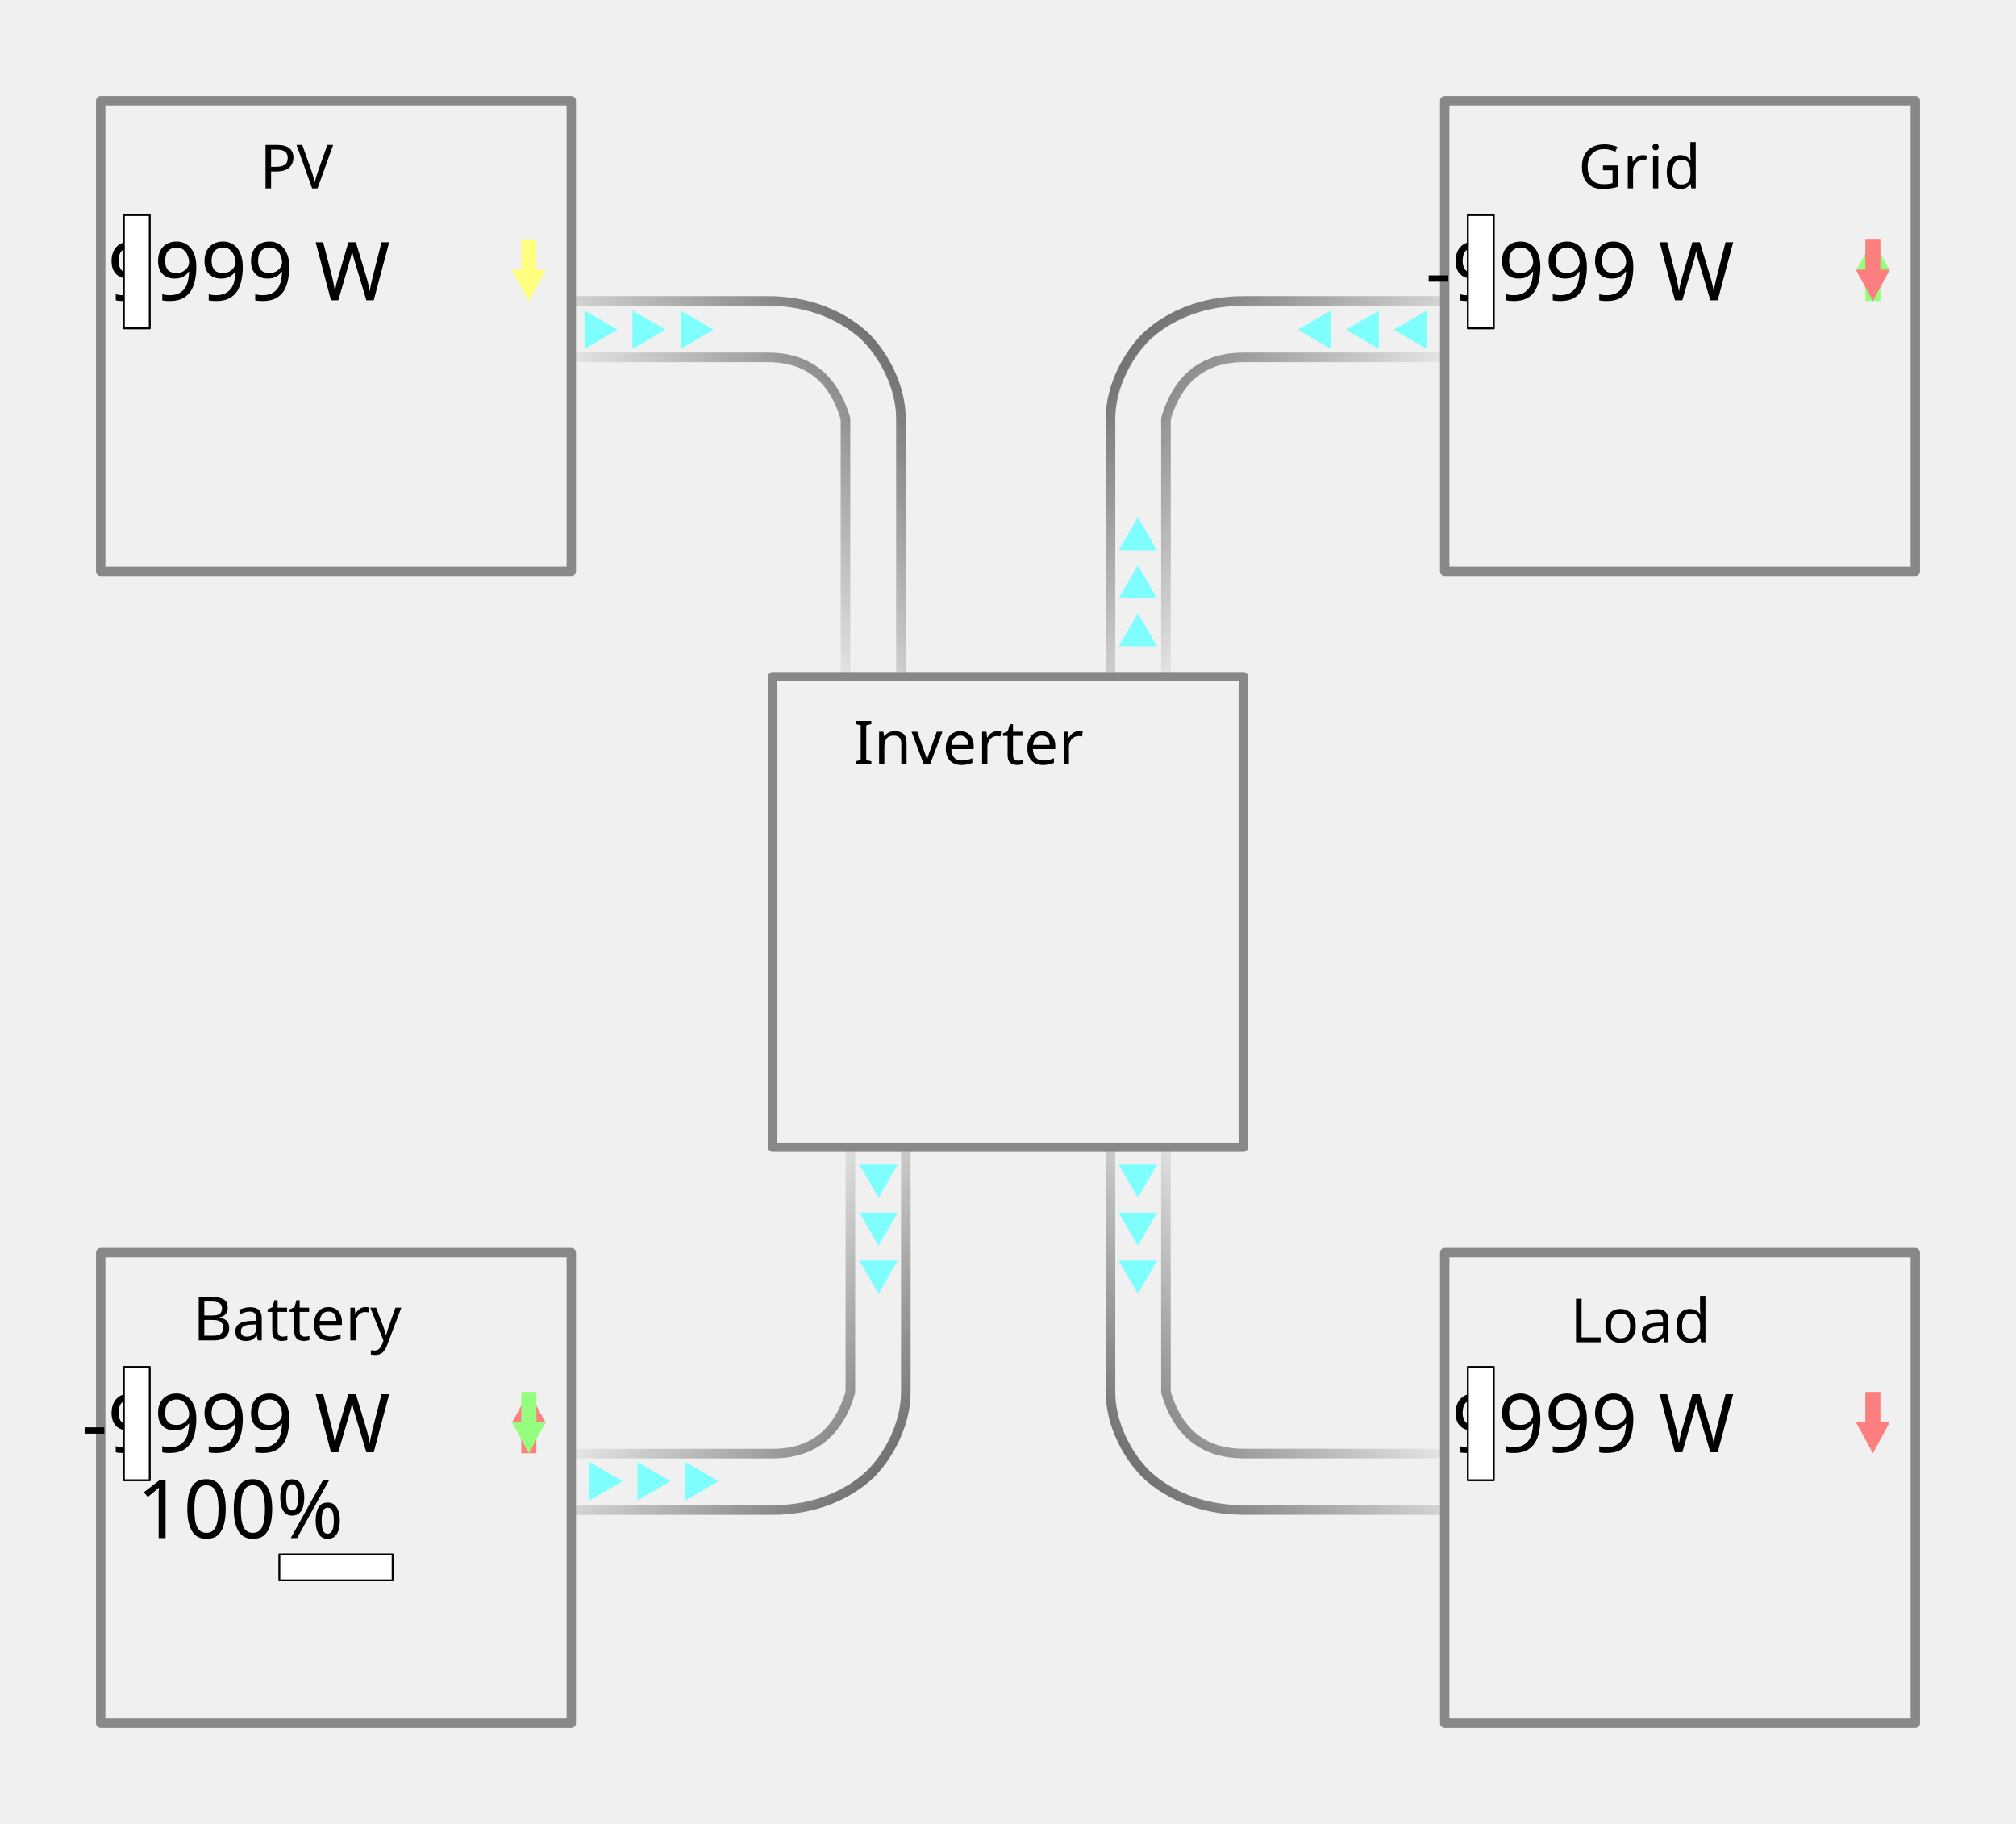
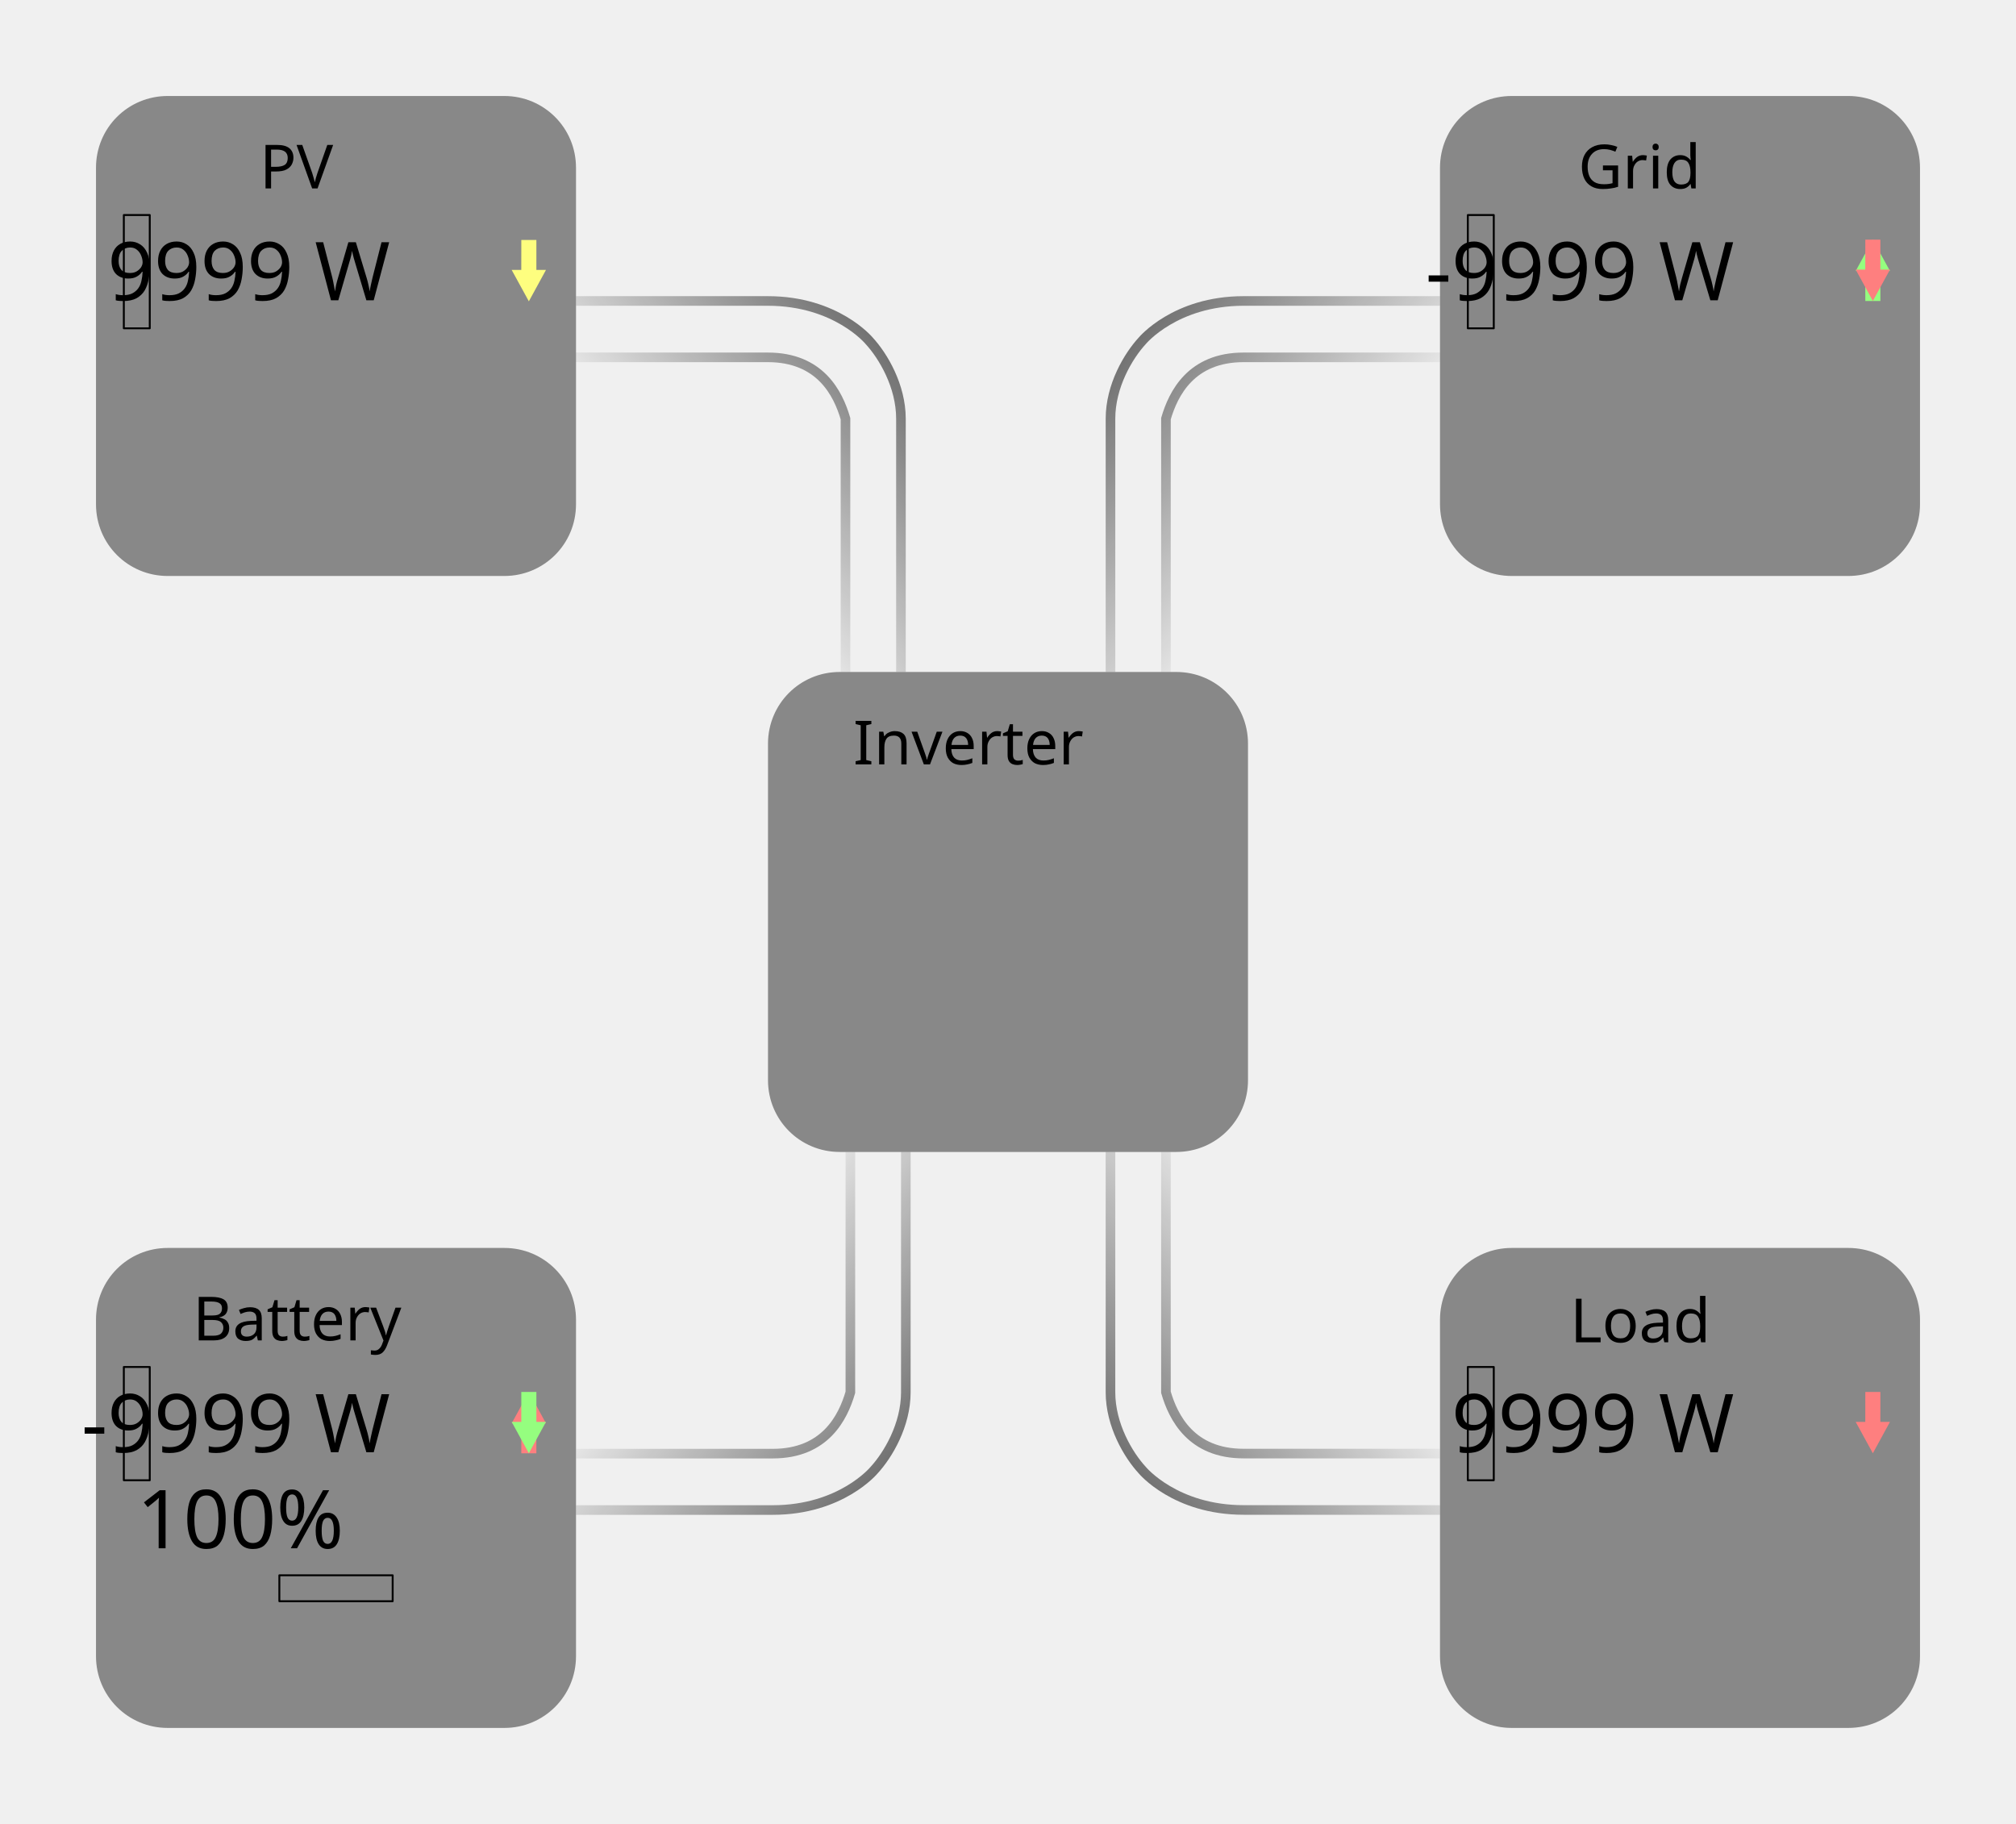
<svg xmlns="http://www.w3.org/2000/svg" xmlns:xlink="http://www.w3.org/1999/xlink" id="svg5" version="1.1" viewBox="0 0 210 190" height="190mm" width="210mm">
  <defs id="defs2">
    <linearGradient id="linearGradient16789">
      <stop style="stop-color:#000000;stop-opacity:1;" offset="0" id="stop16785" />
      <stop style="stop-color:#000000;stop-opacity:0;" offset="1" id="stop16787" />
    </linearGradient>
    <linearGradient id="linearGradient16519">
      <stop style="stop-color:#888888;stop-opacity:1;" offset="0" id="stop16517" />
    </linearGradient>
    <marker style="overflow:visible;" id="Arrow1Send" refX="0.0" refY="0.0" orient="auto">
      <path transform="scale(0.2) rotate(180) translate(6,0)" style="fill-rule:evenodd;fill:context-stroke;stroke:context-stroke;stroke-width:1.0pt;" d="M 0.0,0.0 L 5.0,-5.0 L -12.5,0.0 L 5.0,5.0 L 0.0,0.0 z " id="path21882" />
    </marker>
    <marker style="overflow:visible;" id="Arrow2Mend" refX="0.0" refY="0.0" orient="auto">
      <path transform="scale(0.6) rotate(180) translate(0,0)" d="M 8.719,4.034 L -2.207,0.016 L 8.719,-4.002 C 6.973,-1.63 6.983,1.616 8.719,4.034 z " style="stroke:context-stroke;fill-rule:evenodd;fill:context-stroke;stroke-width:0.625;stroke-linejoin:round;" id="path21894" />
    </marker>
    <marker style="overflow:visible;" id="Arrow2Lend" refX="0.0" refY="0.0" orient="auto">
      <path transform="scale(1.1) rotate(180) translate(1,0)" d="M 8.719,4.034 L -2.207,0.016 L 8.719,-4.002 C 6.973,-1.63 6.983,1.616 8.719,4.034 z " style="stroke:context-stroke;fill-rule:evenodd;fill:context-stroke;stroke-width:0.625;stroke-linejoin:round;" id="path21888" />
    </marker>
    <linearGradient xlink:href="#linearGradient16789" id="linearGradient16791" x1="111.726" y1="168.523" x2="71.177" y2="134.081" gradientUnits="userSpaceOnUse" gradientTransform="translate(-0.00636221,0.00597645)" />
    <linearGradient xlink:href="#linearGradient16789" id="linearGradient17936" gradientUnits="userSpaceOnUse" x1="111.726" y1="168.523" x2="71.177" y2="134.081" gradientTransform="matrix(-1,0,0,1,210.0386,1.9436886e-5)" />
    <linearGradient xlink:href="#linearGradient16789" id="linearGradient18228" gradientUnits="userSpaceOnUse" x1="111.726" y1="168.523" x2="71.177" y2="134.081" gradientTransform="rotate(180,105.0193,94.32311)" />
    <linearGradient xlink:href="#linearGradient16789" id="linearGradient20201" gradientUnits="userSpaceOnUse" gradientTransform="matrix(1,0,0,-1,-0.5147146,188.6462)" x1="111.726" y1="168.523" x2="71.177" y2="134.081" />
  </defs>
-   <g id="layer1">
-     <rect style="fill:none;stroke:#888888;stroke-width:0.98;stroke-miterlimit:4;stroke-dasharray:none;stroke-opacity:1;stroke-linejoin:round;stroke-linecap:round" id="rect846" width="49.02" height="49.02" x="10.49" y="10.49" />
-     <rect style="fill:none;stroke:#888888;stroke-width:0.98;stroke-miterlimit:4;stroke-dasharray:none;stroke-opacity:1;stroke-linejoin:round;stroke-linecap:round" id="rect846-5" width="49.02" height="49.02" x="80.49" y="70.49" />
-     <rect style="fill:none;stroke:#888888;stroke-width:0.98;stroke-miterlimit:4;stroke-dasharray:none;stroke-opacity:1;stroke-linejoin:round;stroke-linecap:round" id="rect846-6" width="49.02" height="49.02" x="10.49" y="130.49" />
-     <rect style="fill:none;stroke:#888888;stroke-width:0.98;stroke-miterlimit:4;stroke-dasharray:none;stroke-opacity:1;stroke-linejoin:round;stroke-linecap:round" id="rect846-6-7" width="49.02" height="49.02" x="150.49" y="130.49" />
-     <rect style="fill:none;stroke:#888888;stroke-width:0.98;stroke-miterlimit:4;stroke-dasharray:none;stroke-opacity:1;stroke-linejoin:round;stroke-linecap:round" id="rect846-3" width="49.02" height="49.02" x="150.49" y="10.49" />
-     <text xml:space="preserve" style="font-size:6.35px;line-height:1.25;font-family:sans-serif;text-align:center;text-anchor:middle;stroke-width:0.265" x="105.003" y="79.629" id="text2560">
-       <tspan id="tspan2558" style="font-size:6.35px;text-align:center;text-anchor:middle;stroke-width:0.265" x="105.003" y="79.629">Inverter</tspan>
-     </text>
-     <text xml:space="preserve" style="font-size:6.35px;line-height:1.25;font-family:sans-serif;text-align:center;text-anchor:middle;stroke-width:0.265" x="174.916" y="19.629" id="text2560-9">
-       <tspan id="tspan2558-1" style="font-size:6.35px;text-align:center;text-anchor:middle;stroke-width:0.265" x="174.916" y="19.629">Grid</tspan>
-     </text>
-     <text xml:space="preserve" style="font-size:6.35px;line-height:1.25;font-family:sans-serif;text-align:center;text-anchor:middle;stroke-width:0.265" x="175.007" y="139.825" id="text2560-9-2">
-       <tspan id="tspan2558-1-7" style="font-size:6.35px;text-align:center;text-anchor:middle;stroke-width:0.265" x="175.007" y="139.825">Load</tspan>
-     </text>
-     <text xml:space="preserve" style="font-size:6.35px;line-height:1.25;font-family:sans-serif;text-align:center;text-anchor:middle;stroke-width:0.265" x="35.003" y="19.629" id="text2560-3">
-       <tspan id="tspan2558-5" style="font-size:6.35px;text-align:center;text-anchor:middle;stroke-width:0.265" x="35.003" y="19.629">PV</tspan>
-     </text>
-     <text xml:space="preserve" style="font-size:8.467px;line-height:1.25;font-family:sans-serif;text-align:end;text-anchor:end;stroke-width:0.265" x="51.652" y="31.283" id="text2560-3-0" transform="scale(0.9999855,1.000015)">
-       <tspan id="tspan2558-5-9" style="font-size:8.467px;text-align:end;text-anchor:end;stroke-width:0.265" x="51.652" y="31.283">9999 W</tspan>
-     </text>
-     <text xml:space="preserve" style="font-size:8.467px;line-height:1.25;font-family:sans-serif;text-align:end;text-anchor:end;stroke-width:0.265" x="191.654" y="31.283" id="text2560-3-0-3" transform="scale(0.9999855,1.000015)">
-       <tspan id="tspan2558-5-9-67" style="font-size:8.467px;text-align:end;text-anchor:end;stroke-width:0.265" x="191.654" y="31.283">-9999 W</tspan>
-     </text>
-     <text xml:space="preserve" style="font-size:8.467px;line-height:1.25;font-family:sans-serif;text-align:end;text-anchor:end;stroke-width:0.265" x="51.652" y="151.282" id="text2560-3-0-0" transform="scale(0.9999855,1.000015)">
-       <tspan id="tspan2558-5-9-6" style="font-size:8.467px;text-align:end;text-anchor:end;stroke-width:0.265" x="51.652" y="151.282">-9999 W</tspan>
-     </text>
-     <text xml:space="preserve" style="font-size:8.467px;line-height:1.25;font-family:sans-serif;text-align:end;text-anchor:end;stroke-width:0.265" x="46.818" y="160.223" id="text2560-3-0-0-7" transform="scale(0.9999855,1.000015)">
-       <tspan id="tspan2558-5-9-6-9" style="font-size:8.467px;text-align:end;text-anchor:end;stroke-width:0.265" x="46.818" y="160.223">100%</tspan>
-     </text>
-     <text xml:space="preserve" style="font-size:6.35px;line-height:1.25;font-family:sans-serif;text-align:center;text-anchor:middle;stroke-width:0.265" x="35.078" y="139.629" id="text2560-3-6">
-       <tspan id="tspan2558-5-2" style="font-size:6.35px;text-align:center;text-anchor:middle;stroke-width:0.265" x="35.078" y="139.629">Battery</tspan>
-     </text>
-     <path style="fill:#fe7f7f;fill-opacity:1;stroke:none;stroke-width:0.265px;stroke-linecap:square;stroke-linejoin:miter;stroke-opacity:1" d="m 54.304,151.389 h 1.569 l -0.001,-3.12 H 56.872 L 55.089,145 53.3,148.269 h 1 l 0.004,3.12" id="path22506" />
-     <path style="fill:#95fe7f;fill-opacity:1;stroke:none;stroke-width:0.265px;stroke-linecap:square;stroke-linejoin:miter;stroke-opacity:1" d="m 54.304,145 h 1.569 l -0.001,3.12 h 1 L 55.089,151.389 53.3,148.12 h 1 L 54.304,145" id="path22506-6" />
-     <path style="fill:#fefe7f;fill-opacity:1;stroke:none;stroke-width:0.265px;stroke-linecap:square;stroke-linejoin:miter;stroke-opacity:1" d="m 54.304,25 h 1.569 l -0.001,3.12 H 56.872 L 55.089,31.389 53.3,28.12 h 1 L 54.304,25" id="path22506-6-1" />
-     <rect style="fill:#ffffff;fill-opacity:1;stroke:#000000;stroke-width:0.198;stroke-linecap:square;stroke-linejoin:round;stroke-miterlimit:4;stroke-dasharray:none;stroke-opacity:1" id="rect26951" width="2.701" height="11.802" x="12.899" y="22.399" />
-     <rect style="fill:#ffffff;fill-opacity:1;stroke:#000000;stroke-width:0.198;stroke-linecap:square;stroke-linejoin:round;stroke-miterlimit:4;stroke-dasharray:none;stroke-opacity:1" id="rect26951-5" width="2.702" height="11.802" x="152.899" y="22.399" />
-     <rect style="fill:#ffffff;fill-opacity:1;stroke:#000000;stroke-width:0.198;stroke-linecap:square;stroke-linejoin:round;stroke-miterlimit:4;stroke-dasharray:none;stroke-opacity:1" id="rect26951-8" width="2.701" height="11.802" x="12.899" y="142.399" />
-     <rect style="fill:#ffffff;fill-opacity:1;stroke:#000000;stroke-width:0.198;stroke-linecap:square;stroke-linejoin:round;stroke-miterlimit:4;stroke-dasharray:none;stroke-opacity:1" id="rect26951-8-2" width="2.702" height="11.803" x="161.924" y="-40.902" transform="rotate(90)" />
-     <path style="fill:#95fe7f;fill-opacity:1;stroke:none;stroke-width:0.265px;stroke-linecap:square;stroke-linejoin:miter;stroke-opacity:1" d="m 194.304,31.352 h 1.569 l -10e-4,-3.12 h 1 l -1.783,-3.269 -1.789,3.269 h 1 l 0.004,3.12" id="path22506-5" />
-     <path style="fill:#fe7f7f;fill-opacity:1;stroke:none;stroke-width:0.265px;stroke-linecap:square;stroke-linejoin:miter;stroke-opacity:1" d="m 194.304,24.963 h 1.569 l -0.001,3.12 h 1 l -1.783,3.269 -1.789,-3.269 h 1 l 0.004,-3.12" id="path22506-6-3" />
-     <text xml:space="preserve" style="font-size:8.467px;line-height:1.25;font-family:sans-serif;text-align:end;text-anchor:end;stroke-width:0.265" x="191.654" y="151.282" id="text2560-3-0-3-6" transform="scale(0.9999855,1.000015)">
-       <tspan id="tspan2558-5-9-67-2" style="font-size:8.467px;text-align:end;text-anchor:end;stroke-width:0.265" x="191.654" y="151.282">9999 W</tspan>
-     </text>
-     <rect style="fill:#ffffff;fill-opacity:1;stroke:#000000;stroke-width:0.198;stroke-linecap:square;stroke-linejoin:round;stroke-miterlimit:4;stroke-dasharray:none;stroke-opacity:1" id="rect26951-5-9" width="2.702" height="11.802" x="152.899" y="142.399" />
-     <path style="fill:#fe7f7f;fill-opacity:1;stroke:none;stroke-width:0.265px;stroke-linecap:square;stroke-linejoin:miter;stroke-opacity:1" d="m 194.304,145 h 1.569 l -0.001,3.12 h 1 l -1.783,3.269 -1.789,-3.269 h 1 L 194.304,145" id="path22506-6-3-2" />
-     <path style="fill:none;stroke:url(#linearGradient16791);stroke-opacity:1" d="m 60.006,157.3 h 20.487 c 7.126,0 10.55,-4.145 10.55,-4.145 1.459,-1.582 3.314,-4.703 3.314,-8.118 v -25.04 m -5.777,0.002 v 25.038 c -0.767,2.628 -2.629,6.389 -8.087,6.389 H 60.006" id="path6622" />
-     <g id="g12103">
-       <path style="fill:#7ffefe;stroke:none;stroke-width:0.265px;stroke-linecap:butt;stroke-linejoin:miter;stroke-opacity:1;fill-opacity:1" d="m 61.4,152.3 v 4 l 3.464,-2 z" id="path9639" />
+   <g id="layer2">
+     <g id="current-power-anim-battery-discharge" transform="translate(-15.34584)">
+       <path style="fill:#7ffefe;fill-opacity:1;stroke:none;stroke-width:0.265px;stroke-linecap:butt;stroke-linejoin:miter;stroke-opacity:1" d="m 61.4,152.3 v 4 l 3.464,-2 z" id="path9639" />
      <path style="fill:#7ffefe;fill-opacity:1;stroke:none;stroke-width:0.265px;stroke-linecap:butt;stroke-linejoin:miter;stroke-opacity:1" d="m 66.4,152.3 v 4 l 3.464,-2 z" id="path9639-7" />
      <path style="fill:#7ffefe;fill-opacity:1;stroke:none;stroke-width:0.265px;stroke-linecap:butt;stroke-linejoin:miter;stroke-opacity:1" d="m 71.4,152.3 v 4 l 3.464,-2 z" id="path9639-7-0" />
    </g>
-     <g id="g12103-0" transform="rotate(90,92.94662,152.8678)">
+     <g id="current-power-anim-battery-charge" transform="rotate(90,100.6195,145.195)">
      <path style="fill:#7ffefe;fill-opacity:1;stroke:none;stroke-width:0.265px;stroke-linecap:butt;stroke-linejoin:miter;stroke-opacity:1" d="m 61.4,152.3 v 4 l 3.464,-2 z" id="path9639-6" />
      <path style="fill:#7ffefe;fill-opacity:1;stroke:none;stroke-width:0.265px;stroke-linecap:butt;stroke-linejoin:miter;stroke-opacity:1" d="m 66.4,152.3 v 4 l 3.464,-2 z" id="path9639-7-2" />
      <path style="fill:#7ffefe;fill-opacity:1;stroke:none;stroke-width:0.265px;stroke-linecap:butt;stroke-linejoin:miter;stroke-opacity:1" d="m 71.4,152.3 v 4 l 3.464,-2 z" id="path9639-7-0-6" />
    </g>
-     <path style="fill:none;stroke:url(#linearGradient17936);stroke-opacity:1" d="m 149.996,157.294 -20.457,0 c -7.126,0 -10.55,-4.145 -10.55,-4.145 -1.459,-1.582 -3.314,-4.703 -3.314,-8.118 v -25.036 m 5.777,0.005 v 25.031 c 0.767,2.628 2.629,6.389 8.087,6.389 l 20.457,0" id="path6622-2" />
-     <g id="g12103-0-2" transform="matrix(0,1,1,0,-35.77576,59.92119)">
+     <g id="current-power-anim-load" transform="matrix(0,1,1,0,-35.77576,44.57534)">
      <path style="fill:#7ffefe;fill-opacity:1;stroke:none;stroke-width:0.265px;stroke-linecap:butt;stroke-linejoin:miter;stroke-opacity:1" d="m 61.4,152.3 v 4 l 3.464,-2 z" id="path9639-6-8" />
      <path style="fill:#7ffefe;fill-opacity:1;stroke:none;stroke-width:0.265px;stroke-linecap:butt;stroke-linejoin:miter;stroke-opacity:1" d="m 66.4,152.3 v 4 l 3.464,-2 z" id="path9639-7-2-9" />
      <path style="fill:#7ffefe;fill-opacity:1;stroke:none;stroke-width:0.265px;stroke-linecap:butt;stroke-linejoin:miter;stroke-opacity:1" d="m 71.4,152.3 v 4 l 3.464,-2 z" id="path9639-7-0-6-7" />
    </g>
-     <path style="fill:none;stroke:url(#linearGradient18228);stroke-opacity:1" d="m 149.998,31.352 h -20.458 c -7.126,0 -10.55,4.145 -10.55,4.145 -1.459,1.582 -3.314,4.703 -3.314,8.118 v 26.381 m 5.777,0.007 V 43.615 c 0.767,-2.628 2.629,-6.389 8.087,-6.389 h 20.473" id="path6622-7" />
-     <g id="g12103-8" transform="rotate(180,105.0193,94.32311)">
+     <g id="current-power-anim-grid-buy" transform="rotate(180,112.6921,94.32311)">
      <path style="fill:#7ffefe;fill-opacity:1;stroke:none;stroke-width:0.265px;stroke-linecap:butt;stroke-linejoin:miter;stroke-opacity:1" d="m 61.4,152.3 v 4 l 3.464,-2 z" id="path9639-4" />
      <path style="fill:#7ffefe;fill-opacity:1;stroke:none;stroke-width:0.265px;stroke-linecap:butt;stroke-linejoin:miter;stroke-opacity:1" d="m 66.4,152.3 v 4 l 3.464,-2 z" id="path9639-7-5" />
      <path style="fill:#7ffefe;fill-opacity:1;stroke:none;stroke-width:0.265px;stroke-linecap:butt;stroke-linejoin:miter;stroke-opacity:1" d="m 71.4,152.3 v 4 l 3.464,-2 z" id="path9639-7-0-0" />
    </g>
-     <g id="g12103-0-3" transform="rotate(-90,46.47465,82.2504)">
+     <g id="current-power-anim-grid-sell" transform="rotate(-90,54.94131,90.71706)">
      <path style="fill:#7ffefe;fill-opacity:1;stroke:none;stroke-width:0.265px;stroke-linecap:butt;stroke-linejoin:miter;stroke-opacity:1" d="m 61.4,152.3 v 4 l 3.464,-2 z" id="path9639-6-6" />
      <path style="fill:#7ffefe;fill-opacity:1;stroke:none;stroke-width:0.265px;stroke-linecap:butt;stroke-linejoin:miter;stroke-opacity:1" d="m 66.4,152.3 v 4 l 3.464,-2 z" id="path9639-7-2-1" />
      <path style="fill:#7ffefe;fill-opacity:1;stroke:none;stroke-width:0.265px;stroke-linecap:butt;stroke-linejoin:miter;stroke-opacity:1" d="m 71.4,152.3 v 4 l 3.464,-2 z" id="path9639-7-0-6-0" />
    </g>
-     <path style="fill:none;stroke:url(#linearGradient20201);stroke-opacity:1" d="m 60.001,31.352 19.983,0 c 7.126,0 10.55,4.145 10.55,4.145 1.459,1.582 3.314,4.703 3.314,8.118 v 26.381 m -5.777,0.007 V 43.615 c -0.767,-2.628 -2.629,-6.389 -8.087,-6.389 H 59.987" id="path6622-7-1" />
-     <g id="g12103-8-5" transform="matrix(1,0,0,-1,-0.5147146,188.6462)">
+     <g id="current-power-anim-pv" transform="matrix(1,0,0,-1,-15.33138,188.6462)">
      <path style="fill:#7ffefe;fill-opacity:1;stroke:none;stroke-width:0.265px;stroke-linecap:butt;stroke-linejoin:miter;stroke-opacity:1" d="m 61.4,152.3 v 4 l 3.464,-2 z" id="path9639-4-5" />
      <path style="fill:#7ffefe;fill-opacity:1;stroke:none;stroke-width:0.265px;stroke-linecap:butt;stroke-linejoin:miter;stroke-opacity:1" d="m 66.4,152.3 v 4 l 3.464,-2 z" id="path9639-7-5-4" />
      <path style="fill:#7ffefe;fill-opacity:1;stroke:none;stroke-width:0.265px;stroke-linecap:butt;stroke-linejoin:miter;stroke-opacity:1" d="m 71.4,152.3 v 4 l 3.464,-2 z" id="path9639-7-0-0-7" />
    </g>
+     <path d="m 164.892,34.339 h -34.975 c -7.126,0 -9.416,4.104 -9.416,4.104 -1.459,1.582 -1.977,4.744 -1.977,8.16 v 38.495" style="display:inline;fill:none;stroke:none;stroke-width:0.265;stroke-opacity:1" id="current-power-arrow-path-grid" />
+     <path d="m 44.595,34.316 h 34.975 c 7.126,0 9.416,4.104 9.416,4.104 1.459,1.582 1.977,4.744 1.977,8.16 v 38.495" style="display:inline;fill:none;stroke:none;stroke-width:0.265;stroke-opacity:1" id="current-power-arrow-path-pv" />
+     <path d="m 45.048,154.397 h 34.975 c 7.126,0 9.416,-4.104 9.416,-4.104 1.459,-1.582 1.977,-4.745 1.977,-8.16 v -38.495" style="display:inline;fill:none;stroke:none;stroke-width:0.265;stroke-opacity:1" id="current-power-arrow-path-battery" />
+     <path d="m 164.902,154.582 h -34.975 c -7.126,0 -9.416,-4.104 -9.416,-4.104 -1.459,-1.582 -1.977,-4.745 -1.977,-8.16 v -38.495" style="display:inline;fill:none;stroke:none;stroke-width:0.265;stroke-opacity:1" id="current-power-arrow-path-load" />
+   </g>
+   <g id="layer1" style="display:inline">
+     <path style="fill:#888888;fill-opacity:1;stroke:#888888;stroke-width:0.98;stroke-linecap:round;stroke-linejoin:round;stroke-miterlimit:4;stroke-dasharray:none;stroke-opacity:1" id="rect846-6-3-6-7-5" width="49.02" height="49.02" x="80.49" y="70.49" ry="6.974" d="m 87.464,70.49 h 35.072 c 3.864,0 6.974,3.11 6.974,6.974 v 35.072 c 0,3.864 -3.11,6.974 -6.974,6.974 H 87.464 c -3.864,0 -6.974,-3.11 -6.974,-6.974 V 77.464 c 0,-3.864 3.11,-6.974 6.974,-6.974 z" />
+     <path style="fill:#888888;fill-opacity:1;stroke:#888888;stroke-width:0.98;stroke-linecap:round;stroke-linejoin:round;stroke-miterlimit:4;stroke-dasharray:none;stroke-opacity:1" id="rect846-6-3-6" width="49.02" height="49.02" x="150.49" y="10.49" ry="6.974" d="m 157.464,10.49 h 35.072 c 3.864,0 6.974,3.11 6.974,6.974 v 35.072 c 0,3.864 -3.11,6.974 -6.974,6.974 h -35.072 c -3.864,0 -6.974,-3.11 -6.974,-6.974 V 17.464 c 0,-3.864 3.11,-6.974 6.974,-6.974 z" />
+     <path style="fill:#888888;fill-opacity:1;stroke:#888888;stroke-width:0.98;stroke-linecap:round;stroke-linejoin:round;stroke-miterlimit:4;stroke-dasharray:none;stroke-opacity:1" id="rect846-6-3-6-7" width="49.02" height="49.02" x="150.49" y="130.49" ry="6.974" d="m 157.464,130.49 h 35.072 c 3.864,0 6.974,3.11 6.974,6.974 v 35.072 c 0,3.864 -3.11,6.974 -6.974,6.974 h -35.072 c -3.864,0 -6.974,-3.11 -6.974,-6.974 v -35.072 c 0,-3.864 3.11,-6.974 6.974,-6.974 z" />
+     <path style="fill:#888888;fill-opacity:1;stroke:#888888;stroke-width:0.98;stroke-linecap:round;stroke-linejoin:round;stroke-miterlimit:4;stroke-dasharray:none;stroke-opacity:1" id="rect846-6-3" width="49.02" height="49.02" x="10.49" y="10.49" ry="6.974" d="m 17.464,10.49 h 35.072 c 3.864,0 6.974,3.11 6.974,6.974 v 35.072 c 0,3.864 -3.11,6.974 -6.974,6.974 H 17.464 C 13.6,59.51 10.49,56.399 10.49,52.536 V 17.464 C 10.49,13.6 13.6,10.49 17.464,10.49 Z" />
+     <path style="fill:#888888;fill-opacity:1;stroke:#888888;stroke-width:0.98;stroke-linecap:round;stroke-linejoin:round;stroke-miterlimit:4;stroke-dasharray:none;stroke-opacity:1" id="rect846-6" width="49.02" height="49.02" x="10.49" y="130.49" ry="6.974" d="m 17.464,130.49 h 35.072 c 3.864,0 6.974,3.11 6.974,6.974 v 35.072 c 0,3.864 -3.11,6.974 -6.974,6.974 H 17.464 c -3.864,0 -6.974,-3.11 -6.974,-6.974 v -35.072 c 0,-3.864 3.11,-6.974 6.974,-6.974 z" />
+     <text xml:space="preserve" style="font-size:6.35px;line-height:1.25;font-family:sans-serif;text-align:center;text-anchor:middle;stroke-width:0.265" x="105.003" y="79.629" id="current-power-label-inverter">
+       <tspan id="tspan2558" style="font-size:6.35px;text-align:center;text-anchor:middle;stroke-width:0.265" x="105.003" y="79.629">Inverter</tspan>
+     </text>
+     <text xml:space="preserve" style="font-size:6.35px;line-height:1.25;font-family:sans-serif;text-align:center;text-anchor:middle;stroke-width:0.265" x="174.916" y="19.629" id="current-power-label-grid">
+       <tspan id="tspan2558-1" style="font-size:6.35px;text-align:center;text-anchor:middle;stroke-width:0.265" x="174.916" y="19.629">Grid</tspan>
+     </text>
+     <text xml:space="preserve" style="font-size:6.35px;line-height:1.25;font-family:sans-serif;text-align:center;text-anchor:middle;stroke-width:0.265" x="175.007" y="139.825" id="current-power-label-load">
+       <tspan id="tspan2558-1-7" style="font-size:6.35px;text-align:center;text-anchor:middle;stroke-width:0.265" x="175.007" y="139.825">Load</tspan>
+     </text>
+     <text xml:space="preserve" style="font-size:6.35px;line-height:1.25;font-family:sans-serif;text-align:center;text-anchor:middle;stroke-width:0.265" x="35.003" y="19.629" id="current-power-label-pv">
+       <tspan id="tspan2558-5" style="font-size:6.35px;text-align:center;text-anchor:middle;stroke-width:0.265" x="35.003" y="19.629">PV</tspan>
+     </text>
+     <text xml:space="preserve" style="font-size:8.467px;line-height:1.25;font-family:sans-serif;text-align:end;text-anchor:end;stroke-width:0.265" x="51.652" y="31.283" id="current-power-pv" transform="scale(0.9999855,1.000015)">
+       <tspan id="tspan2558-5-9" style="font-size:8.467px;text-align:end;text-anchor:end;stroke-width:0.265" x="51.652" y="31.283">9999 W</tspan>
+     </text>
+     <text xml:space="preserve" style="font-size:8.467px;line-height:1.25;font-family:sans-serif;text-align:end;text-anchor:end;stroke-width:0.265" x="191.654" y="31.283" id="current-power-grid" transform="scale(0.9999855,1.000015)">
+       <tspan id="tspan2558-5-9-67" style="font-size:8.467px;text-align:end;text-anchor:end;stroke-width:0.265" x="191.654" y="31.283">-9999 W</tspan>
+     </text>
+     <text xml:space="preserve" style="font-size:8.467px;line-height:1.25;font-family:sans-serif;text-align:end;text-anchor:end;stroke-width:0.265" x="51.652" y="151.282" id="current-power-battery" transform="scale(0.9999855,1.000015)">
+       <tspan id="tspan2558-5-9-6" style="font-size:8.467px;text-align:end;text-anchor:end;stroke-width:0.265" x="51.652" y="151.282">-9999 W</tspan>
+     </text>
+     <text xml:space="preserve" style="font-size:8.467px;line-height:1.25;font-family:sans-serif;text-align:end;text-anchor:end;stroke-width:0.265" x="46.818" y="161.282" id="current-power-soc" transform="scale(0.9999855,1.000015)">
+       <tspan id="tspan2558-5-9-6-9" style="font-size:8.467px;text-align:end;text-anchor:end;stroke-width:0.265" x="46.818" y="161.282">100%</tspan>
+     </text>
+     <text xml:space="preserve" style="font-size:6.35px;line-height:1.25;font-family:sans-serif;text-align:center;text-anchor:middle;stroke-width:0.265" x="35.078" y="139.629" id="current-power-label-battery">
+       <tspan id="tspan2558-5-2" style="font-size:6.35px;text-align:center;text-anchor:middle;stroke-width:0.265" x="35.078" y="139.629">Battery</tspan>
+     </text>
+     <path style="fill:#fe7f7f;fill-opacity:1;stroke:none;stroke-width:0.265px;stroke-linecap:square;stroke-linejoin:miter;stroke-opacity:1" d="m 54.304,151.389 h 1.569 l -0.001,-3.12 H 56.872 L 55.089,145 53.3,148.269 h 1 l 0.004,3.12" id="current-power-arrow-battery-discharge" />
+     <path style="fill:#95fe7f;fill-opacity:1;stroke:none;stroke-width:0.265px;stroke-linecap:square;stroke-linejoin:miter;stroke-opacity:1" d="m 54.304,145 h 1.569 l -0.001,3.12 h 1 L 55.089,151.389 53.3,148.12 h 1 L 54.304,145" id="current-power-arrow-battery-charge" />
+     <path style="fill:#fefe7f;fill-opacity:1;stroke:none;stroke-width:0.265px;stroke-linecap:square;stroke-linejoin:miter;stroke-opacity:1" d="m 54.304,25 h 1.569 l -0.001,3.12 H 56.872 L 55.089,31.389 53.3,28.12 h 1 L 54.304,25" id="current-power-arrow-pv" />
+     <rect style="fill:none;fill-opacity:1;stroke:#000000;stroke-width:0.198;stroke-linecap:square;stroke-linejoin:round;stroke-miterlimit:4;stroke-dasharray:none;stroke-opacity:1" id="current-power-bar-pv" width="2.701" height="11.802" x="12.899" y="22.399" />
+     <rect style="fill:none;fill-opacity:1;stroke:#000000;stroke-width:0.198;stroke-linecap:square;stroke-linejoin:round;stroke-miterlimit:4;stroke-dasharray:none;stroke-opacity:1" id="current-power-bar-grid" width="2.702" height="11.802" x="152.899" y="22.399" />
+     <rect style="fill:none;fill-opacity:1;stroke:#000000;stroke-width:0.198;stroke-linecap:square;stroke-linejoin:round;stroke-miterlimit:4;stroke-dasharray:none;stroke-opacity:1" id="current-power-bar-battery" width="2.701" height="11.802" x="12.899" y="142.399" />
+     <rect style="fill:none;fill-opacity:1;stroke:#000000;stroke-width:0.198;stroke-linecap:square;stroke-linejoin:round;stroke-miterlimit:4;stroke-dasharray:none;stroke-opacity:1" id="current-power-bar-soc" width="2.702" height="11.803" x="164.099" y="-40.902" transform="rotate(90)" />
+     <path style="fill:#95fe7f;fill-opacity:1;stroke:none;stroke-width:0.265px;stroke-linecap:square;stroke-linejoin:miter;stroke-opacity:1" d="m 194.304,31.352 h 1.569 l -10e-4,-3.12 h 1 l -1.783,-3.269 -1.789,3.269 h 1 l 0.004,3.12" id="current-power-arrow-grid-sell" />
+     <path style="fill:#fe7f7f;fill-opacity:1;stroke:none;stroke-width:0.265px;stroke-linecap:square;stroke-linejoin:miter;stroke-opacity:1" d="m 194.304,24.963 h 1.569 l -0.001,3.12 h 1 l -1.783,3.269 -1.789,-3.269 h 1 l 0.004,-3.12" id="current-power-arrow-grid-buy" />
+     <text xml:space="preserve" style="font-size:8.467px;line-height:1.25;font-family:sans-serif;text-align:end;text-anchor:end;stroke-width:0.265" x="191.654" y="151.282" id="current-power-load" transform="scale(0.9999855,1.000015)">
+       <tspan id="tspan2558-5-9-67-2" style="font-size:8.467px;text-align:end;text-anchor:end;stroke-width:0.265" x="191.654" y="151.282">9999 W</tspan>
+     </text>
+     <rect style="fill:none;fill-opacity:1;stroke:#000000;stroke-width:0.198;stroke-linecap:square;stroke-linejoin:round;stroke-miterlimit:4;stroke-dasharray:none;stroke-opacity:1" id="current-power-bar-load" width="2.702" height="11.802" x="152.899" y="142.399" />
+     <path style="fill:#fe7f7f;fill-opacity:1;stroke:none;stroke-width:0.265px;stroke-linecap:square;stroke-linejoin:miter;stroke-opacity:1" d="m 194.304,145 h 1.569 l -0.001,3.12 h 1 l -1.783,3.269 -1.789,-3.269 h 1 L 194.304,145" id="current-power-arrow-load" />
+     <path style="fill:none;stroke:url(#linearGradient16791);stroke-opacity:1" d="m 60.006,157.3 h 20.487 c 7.126,0 10.55,-4.145 10.55,-4.145 1.459,-1.582 3.314,-4.703 3.314,-8.118 v -25.04 m -5.777,0.002 v 25.038 c -0.767,2.628 -2.629,6.389 -8.087,6.389 H 60.006" id="path6622" />
+     <path style="fill:none;stroke:url(#linearGradient17936);stroke-opacity:1" d="m 149.996,157.294 h -20.457 c -7.126,0 -10.55,-4.145 -10.55,-4.145 -1.459,-1.582 -3.314,-4.703 -3.314,-8.118 v -25.036 m 5.777,0.005 v 25.031 c 0.767,2.628 2.629,6.389 8.087,6.389 h 20.457" id="path6622-2" />
+     <path style="fill:none;stroke:url(#linearGradient18228);stroke-opacity:1" d="m 149.998,31.352 h -20.458 c -7.126,0 -10.55,4.145 -10.55,4.145 -1.459,1.582 -3.314,4.703 -3.314,8.118 v 26.381 m 5.777,0.007 V 43.615 c 0.767,-2.628 2.629,-6.389 8.087,-6.389 h 20.473" id="path6622-7" />
+     <path style="fill:none;stroke:url(#linearGradient20201);stroke-opacity:1" d="m 60.001,31.352 h 19.983 c 7.126,0 10.55,4.145 10.55,4.145 1.459,1.582 3.314,4.703 3.314,8.118 v 26.381 m -5.777,0.007 V 43.615 c -0.767,-2.628 -2.629,-6.389 -8.087,-6.389 H 59.987" id="path6622-7-1" />
  </g>
</svg>
